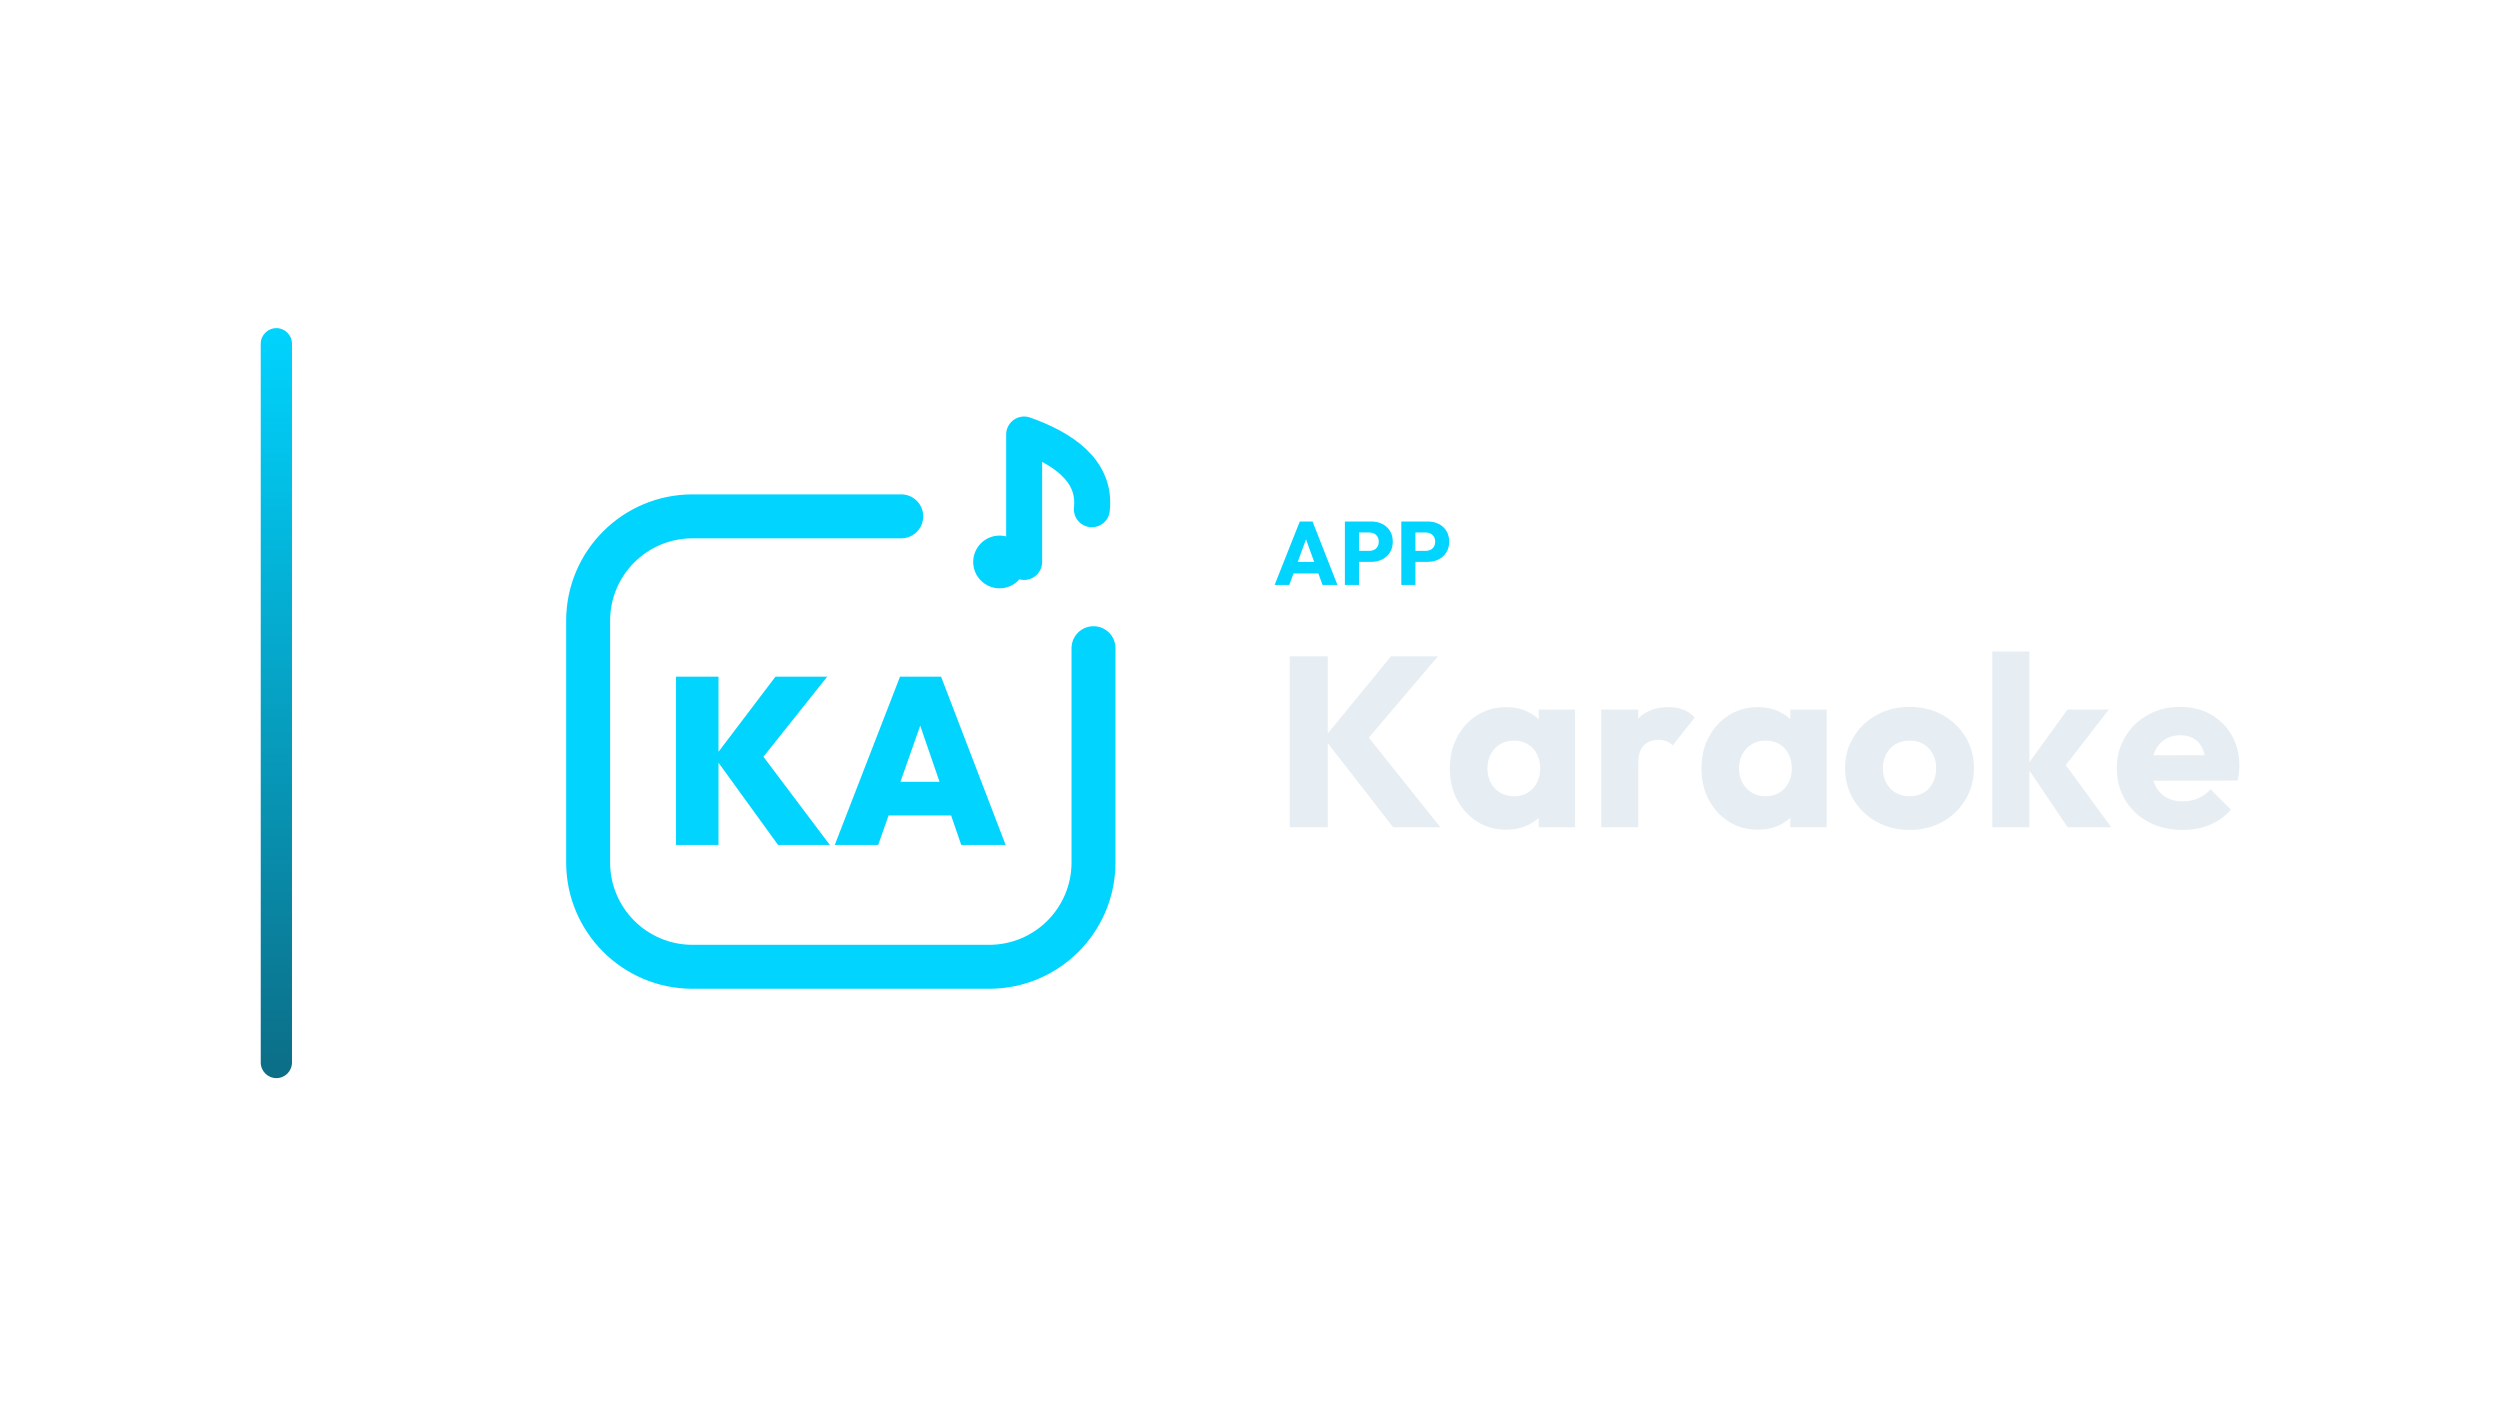
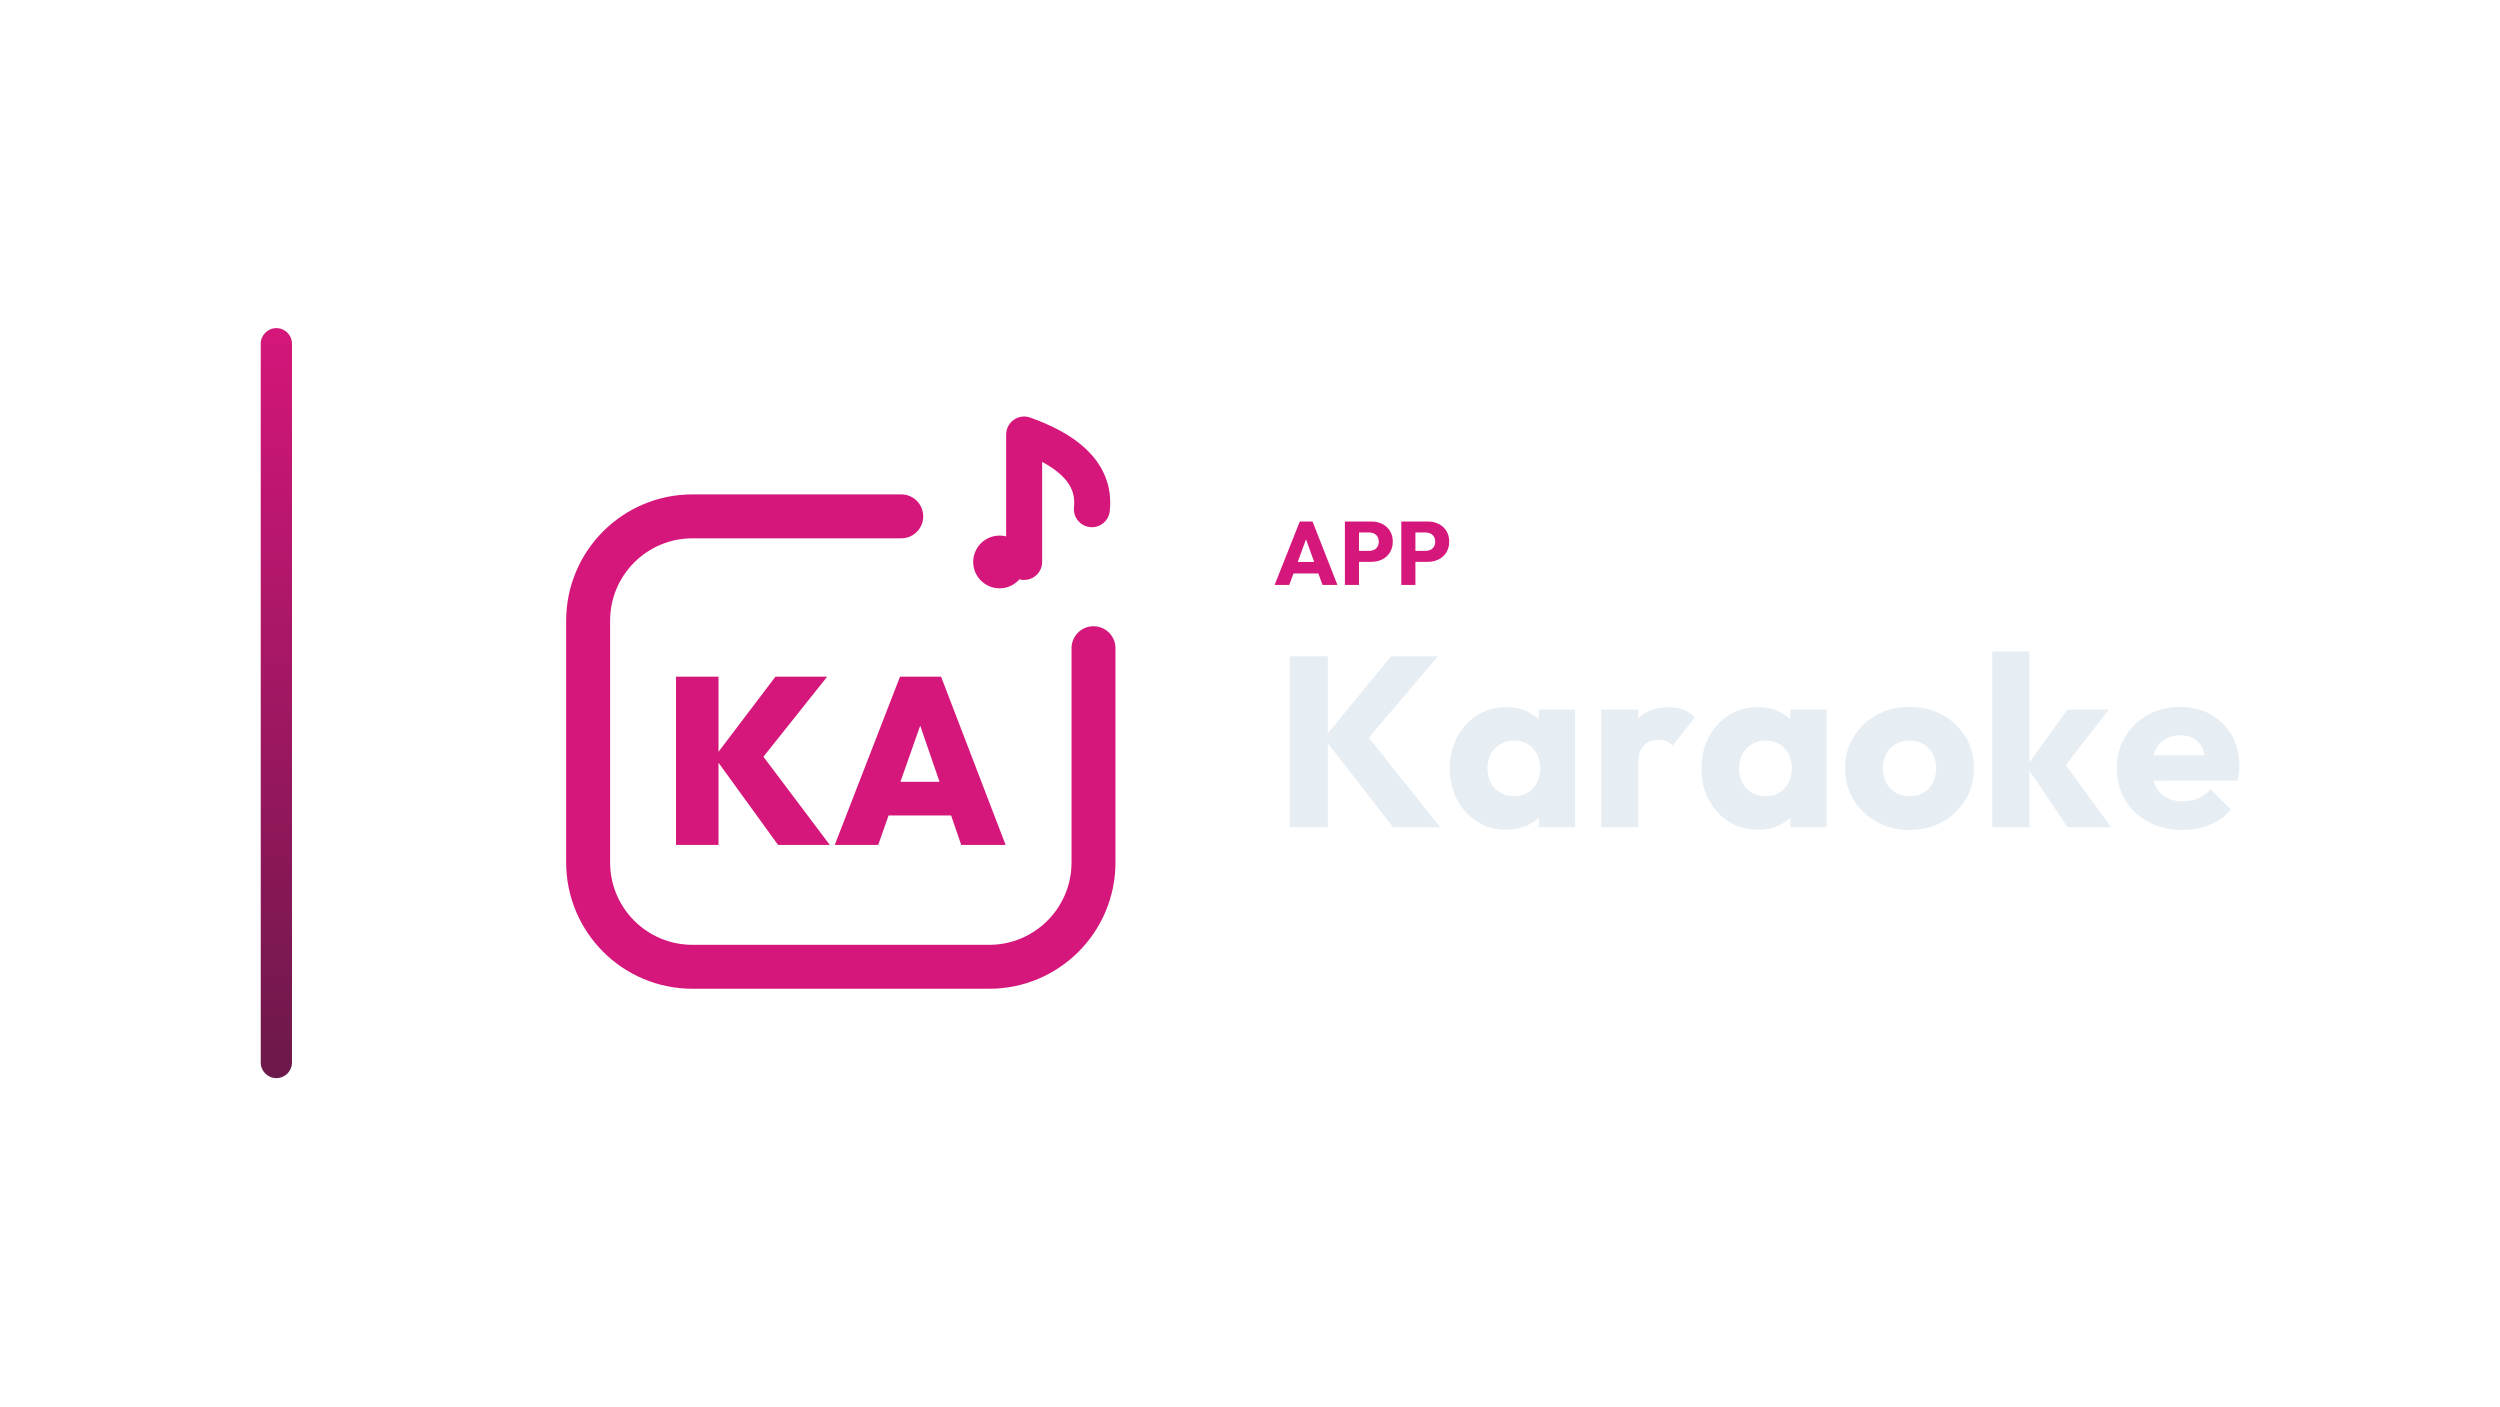
<svg xmlns="http://www.w3.org/2000/svg" width="1280" height="720" viewBox="0 0 1280 720">
  <g transform="translate(63.5,0.0)">
    <defs>
      <linearGradient id="cbRail" x1="0" y1="0" x2="0" y2="1">
-         <stop offset="0%" stop-color="#00D4FF" />
-         <stop offset="100%" stop-color="#0C6D86" />
+         <stop offset="0%" stop-color="#D5167A" />
+         <stop offset="100%" stop-color="#6B184A" />
      </linearGradient>
    </defs>
    <rect x="70" y="168" width="16" height="384" rx="8.0" fill="url(#cbRail)" />
    <g transform="translate(187,180) scale(0.70312)">
-       <path d="M 300 120 L 148 120 C 106 120 72 154 72 196 L 72 372 C 72 414 106 448 148 448 L 364 448 C 406 448 440 414 440 372 L 440 216" fill="none" stroke="#00D4FF" stroke-width="32.0" stroke-linecap="round" stroke-linejoin="round" />
-       <circle cx="371.6" cy="153.2" r="19.2" fill="#00D4FF" stroke="none" />
-       <path d="M 389.5 153.2 L 389.5 60.4 C 416.4 70.0 442.0 86.0 438.8 114.8" fill="none" stroke="#00D4FF" stroke-width="26.2" stroke-linecap="round" stroke-linejoin="round" />
-       <path d="M210.298 359.253 163.991 295.322 208.397 236.747H246.065L195.438 300.333V289.447L247.965 359.253ZM136.0 359.253V236.747H166.929V359.253Z" fill="#00D4FF" stroke="none" />
-       <path d="M251.594 359.253 299.11 236.747H329.002L376.0 359.253H343.689L308.268 256.272H319.499L283.214 359.253ZM280.449 337.827V313.292H348.009V337.827Z" fill="#00D4FF" stroke="none" />
+       <path d="M 300 120 L 148 120 C 106 120 72 154 72 196 L 72 372 C 72 414 106 448 148 448 L 364 448 C 406 448 440 414 440 372 L 440 216" fill="none" stroke="#D5167A" stroke-width="32.0" stroke-linecap="round" stroke-linejoin="round" />
+       <circle cx="371.6" cy="153.2" r="19.2" fill="#D5167A" stroke="none" />
+       <path d="M 389.5 153.2 L 389.5 60.4 C 416.4 70.0 442.0 86.0 438.8 114.8" fill="none" stroke="#D5167A" stroke-width="26.2" stroke-linecap="round" stroke-linejoin="round" />
+       <path d="M210.298 359.253 163.991 295.322 208.397 236.747H246.065L195.438 300.333V289.447L247.965 359.253ZM136.0 359.253V236.747H166.929V359.253Z" fill="#D5167A" stroke="none" />
+       <path d="M251.594 359.253 299.11 236.747H329.002L376.0 359.253H343.689L308.268 256.272H319.499L283.214 359.253ZM280.449 337.827V313.292H348.009V337.827Z" fill="#D5167A" stroke="none" />
    </g>
-     <path d="M589.109 299.49 601.989 267.014H608.521L621.263 299.49H613.627L603.875 272.534H606.497L596.607 299.49ZM596.423 293.602V287.714H614.133V293.602Z" fill="#00D4FF" stroke="none" />
-     <path d="M630.601 287.668V282.056H637.593Q638.927 282.056 640.031 281.504Q641.135 280.952 641.779 279.894Q642.423 278.836 642.423 277.318Q642.423 275.846 641.779 274.788Q641.135 273.73 640.031 273.178Q638.927 272.626 637.593 272.626H630.601V267.014H638.651Q641.733 267.014 644.217 268.256Q646.701 269.498 648.15 271.821Q649.599 274.144 649.599 277.318Q649.599 280.492 648.15 282.815Q646.701 285.138 644.217 286.403Q641.733 287.668 638.651 287.668ZM625.081 299.49V267.014H632.303V299.49Z" fill="#00D4FF" stroke="none" />
-     <path d="M659.489 287.668V282.056H666.481Q667.815 282.056 668.919 281.504Q670.023 280.952 670.667 279.894Q671.311 278.836 671.311 277.318Q671.311 275.846 670.667 274.788Q670.023 273.73 668.919 273.178Q667.815 272.626 666.481 272.626H659.489V267.014H667.539Q670.621 267.014 673.105 268.256Q675.589 269.498 677.038 271.821Q678.487 274.144 678.487 277.318Q678.487 280.492 677.038 282.815Q675.589 285.138 673.105 286.403Q670.621 287.668 667.539 287.668ZM653.969 299.49V267.014H661.191V299.49Z" fill="#00D4FF" stroke="none" />
+     <path d="M589.109 299.49 601.989 267.014H608.521L621.263 299.49H613.627L603.875 272.534H606.497L596.607 299.49ZM596.423 293.602V287.714H614.133V293.602Z" fill="#D5167A" stroke="none" />
+     <path d="M630.601 287.668V282.056H637.593Q638.927 282.056 640.031 281.504Q641.135 280.952 641.779 279.894Q642.423 278.836 642.423 277.318Q642.423 275.846 641.779 274.788Q641.135 273.73 640.031 273.178Q638.927 272.626 637.593 272.626H630.601V267.014H638.651Q641.733 267.014 644.217 268.256Q646.701 269.498 648.15 271.821Q649.599 274.144 649.599 277.318Q649.599 280.492 648.15 282.815Q646.701 285.138 644.217 286.403Q641.733 287.668 638.651 287.668ZM625.081 299.49V267.014H632.303V299.49Z" fill="#D5167A" stroke="none" />
+     <path d="M659.489 287.668V282.056H666.481Q667.815 282.056 668.919 281.504Q670.023 280.952 670.667 279.894Q671.311 278.836 671.311 277.318Q671.311 275.846 670.667 274.788Q670.023 273.73 668.919 273.178Q667.815 272.626 666.481 272.626H659.489V267.014H667.539Q670.621 267.014 673.105 268.256Q675.589 269.498 677.038 271.821Q678.487 274.144 678.487 277.318Q678.487 280.492 677.038 282.815Q675.589 285.138 673.105 286.403Q670.621 287.668 667.539 287.668ZM653.969 299.49V267.014H661.191V299.49Z" fill="#D5167A" stroke="none" />
    <path d="M649.799 423.57 614.335 377.938 648.683 336.026H672.739L634.051 381.534V373.598L673.979 423.57ZM596.851 423.57V336.026H616.319V423.57Z" fill="#E6EDF3" stroke="none" />
    <path d="M707.707 424.81Q699.399 424.81 692.889 420.718Q686.379 416.626 682.597 409.558Q678.815 402.49 678.815 393.438Q678.815 384.386 682.597 377.318Q686.379 370.25 692.889 366.158Q699.399 362.066 707.707 362.066Q713.783 362.066 718.681 364.422Q723.579 366.778 726.679 370.932Q729.779 375.086 730.151 380.418V406.458Q729.779 411.79 726.741 415.944Q723.703 420.098 718.743 422.454Q713.783 424.81 707.707 424.81ZM711.551 407.698Q717.627 407.698 721.347 403.668Q725.067 399.638 725.067 393.438Q725.067 389.222 723.393 385.998Q721.719 382.774 718.681 380.976Q715.643 379.178 711.675 379.178Q707.707 379.178 704.669 380.976Q701.631 382.774 699.833 385.998Q698.035 389.222 698.035 393.438Q698.035 397.53 699.771 400.754Q701.507 403.978 704.607 405.838Q707.707 407.698 711.551 407.698ZM724.323 423.57V407.326L727.175 392.694L724.323 378.062V363.306H742.923V423.57Z" fill="#E6EDF3" stroke="none" />
    <path d="M756.315 423.57V363.306H775.287V423.57ZM775.287 390.462 767.351 384.262Q769.707 373.722 775.287 367.894Q780.867 362.066 790.787 362.066Q795.127 362.066 798.413 363.368Q801.699 364.67 804.179 367.398L792.895 381.658Q791.655 380.294 789.795 379.55Q787.935 378.806 785.579 378.806Q780.867 378.806 778.077 381.72Q775.287 384.634 775.287 390.462Z" fill="#E6EDF3" stroke="none" />
    <path d="M836.543 424.81Q828.235 424.81 821.725 420.718Q815.215 416.626 811.433 409.558Q807.651 402.49 807.651 393.438Q807.651 384.386 811.433 377.318Q815.215 370.25 821.725 366.158Q828.235 362.066 836.543 362.066Q842.619 362.066 847.517 364.422Q852.415 366.778 855.515 370.932Q858.615 375.086 858.987 380.418V406.458Q858.615 411.79 855.577 415.944Q852.539 420.098 847.579 422.454Q842.619 424.81 836.543 424.81ZM840.387 407.698Q846.463 407.698 850.183 403.668Q853.903 399.638 853.903 393.438Q853.903 389.222 852.229 385.998Q850.555 382.774 847.517 380.976Q844.479 379.178 840.511 379.178Q836.543 379.178 833.505 380.976Q830.467 382.774 828.669 385.998Q826.871 389.222 826.871 393.438Q826.871 397.53 828.607 400.754Q830.343 403.978 833.443 405.838Q836.543 407.698 840.387 407.698ZM853.159 423.57V407.326L856.011 392.694L853.159 378.062V363.306H871.759V423.57Z" fill="#E6EDF3" stroke="none" />
    <path d="M914.167 424.934Q904.867 424.934 897.365 420.78Q889.863 416.626 885.523 409.434Q881.183 402.242 881.183 393.314Q881.183 384.386 885.523 377.318Q889.863 370.25 897.303 366.096Q904.743 361.942 914.167 361.942Q923.591 361.942 931.031 366.034Q938.471 370.126 942.811 377.256Q947.151 384.386 947.151 393.314Q947.151 402.242 942.811 409.434Q938.471 416.626 931.031 420.78Q923.591 424.934 914.167 424.934ZM914.167 407.698Q918.259 407.698 921.359 405.9Q924.459 404.102 926.133 400.816Q927.807 397.53 927.807 393.314Q927.807 389.098 926.071 385.936Q924.335 382.774 921.297 380.976Q918.259 379.178 914.167 379.178Q910.199 379.178 907.099 380.976Q903.999 382.774 902.263 385.998Q900.527 389.222 900.527 393.438Q900.527 397.53 902.263 400.816Q903.999 404.102 907.099 405.9Q910.199 407.698 914.167 407.698Z" fill="#E6EDF3" stroke="none" />
    <path d="M995.139 423.57 974.059 392.322 995.015 363.306H1016.219L990.923 395.918L991.543 388.106L1017.459 423.57ZM956.575 423.57V333.546H975.547V423.57Z" fill="#E6EDF3" stroke="none" />
    <path d="M1054.039 424.934Q1044.243 424.934 1036.617 420.904Q1028.991 416.874 1024.651 409.682Q1020.311 402.49 1020.311 393.438Q1020.311 384.386 1024.589 377.256Q1028.867 370.126 1036.183 366.034Q1043.499 361.942 1052.675 361.942Q1061.603 361.942 1068.423 365.786Q1075.243 369.63 1079.149 376.45Q1083.055 383.27 1083.055 392.074Q1083.055 393.686 1082.869 395.484Q1082.683 397.282 1082.187 399.638L1030.231 399.762V386.742L1074.127 386.618L1065.943 392.074Q1065.819 386.866 1064.331 383.456Q1062.843 380.046 1059.929 378.248Q1057.015 376.45 1052.799 376.45Q1048.335 376.45 1045.049 378.496Q1041.763 380.542 1039.965 384.262Q1038.167 387.982 1038.167 393.314Q1038.167 398.646 1040.089 402.428Q1042.011 406.21 1045.545 408.256Q1049.079 410.302 1053.915 410.302Q1058.379 410.302 1061.975 408.752Q1065.571 407.202 1068.299 404.102L1078.715 414.518Q1074.251 419.726 1067.927 422.33Q1061.603 424.934 1054.039 424.934Z" fill="#E6EDF3" stroke="none" />
  </g>
</svg>
